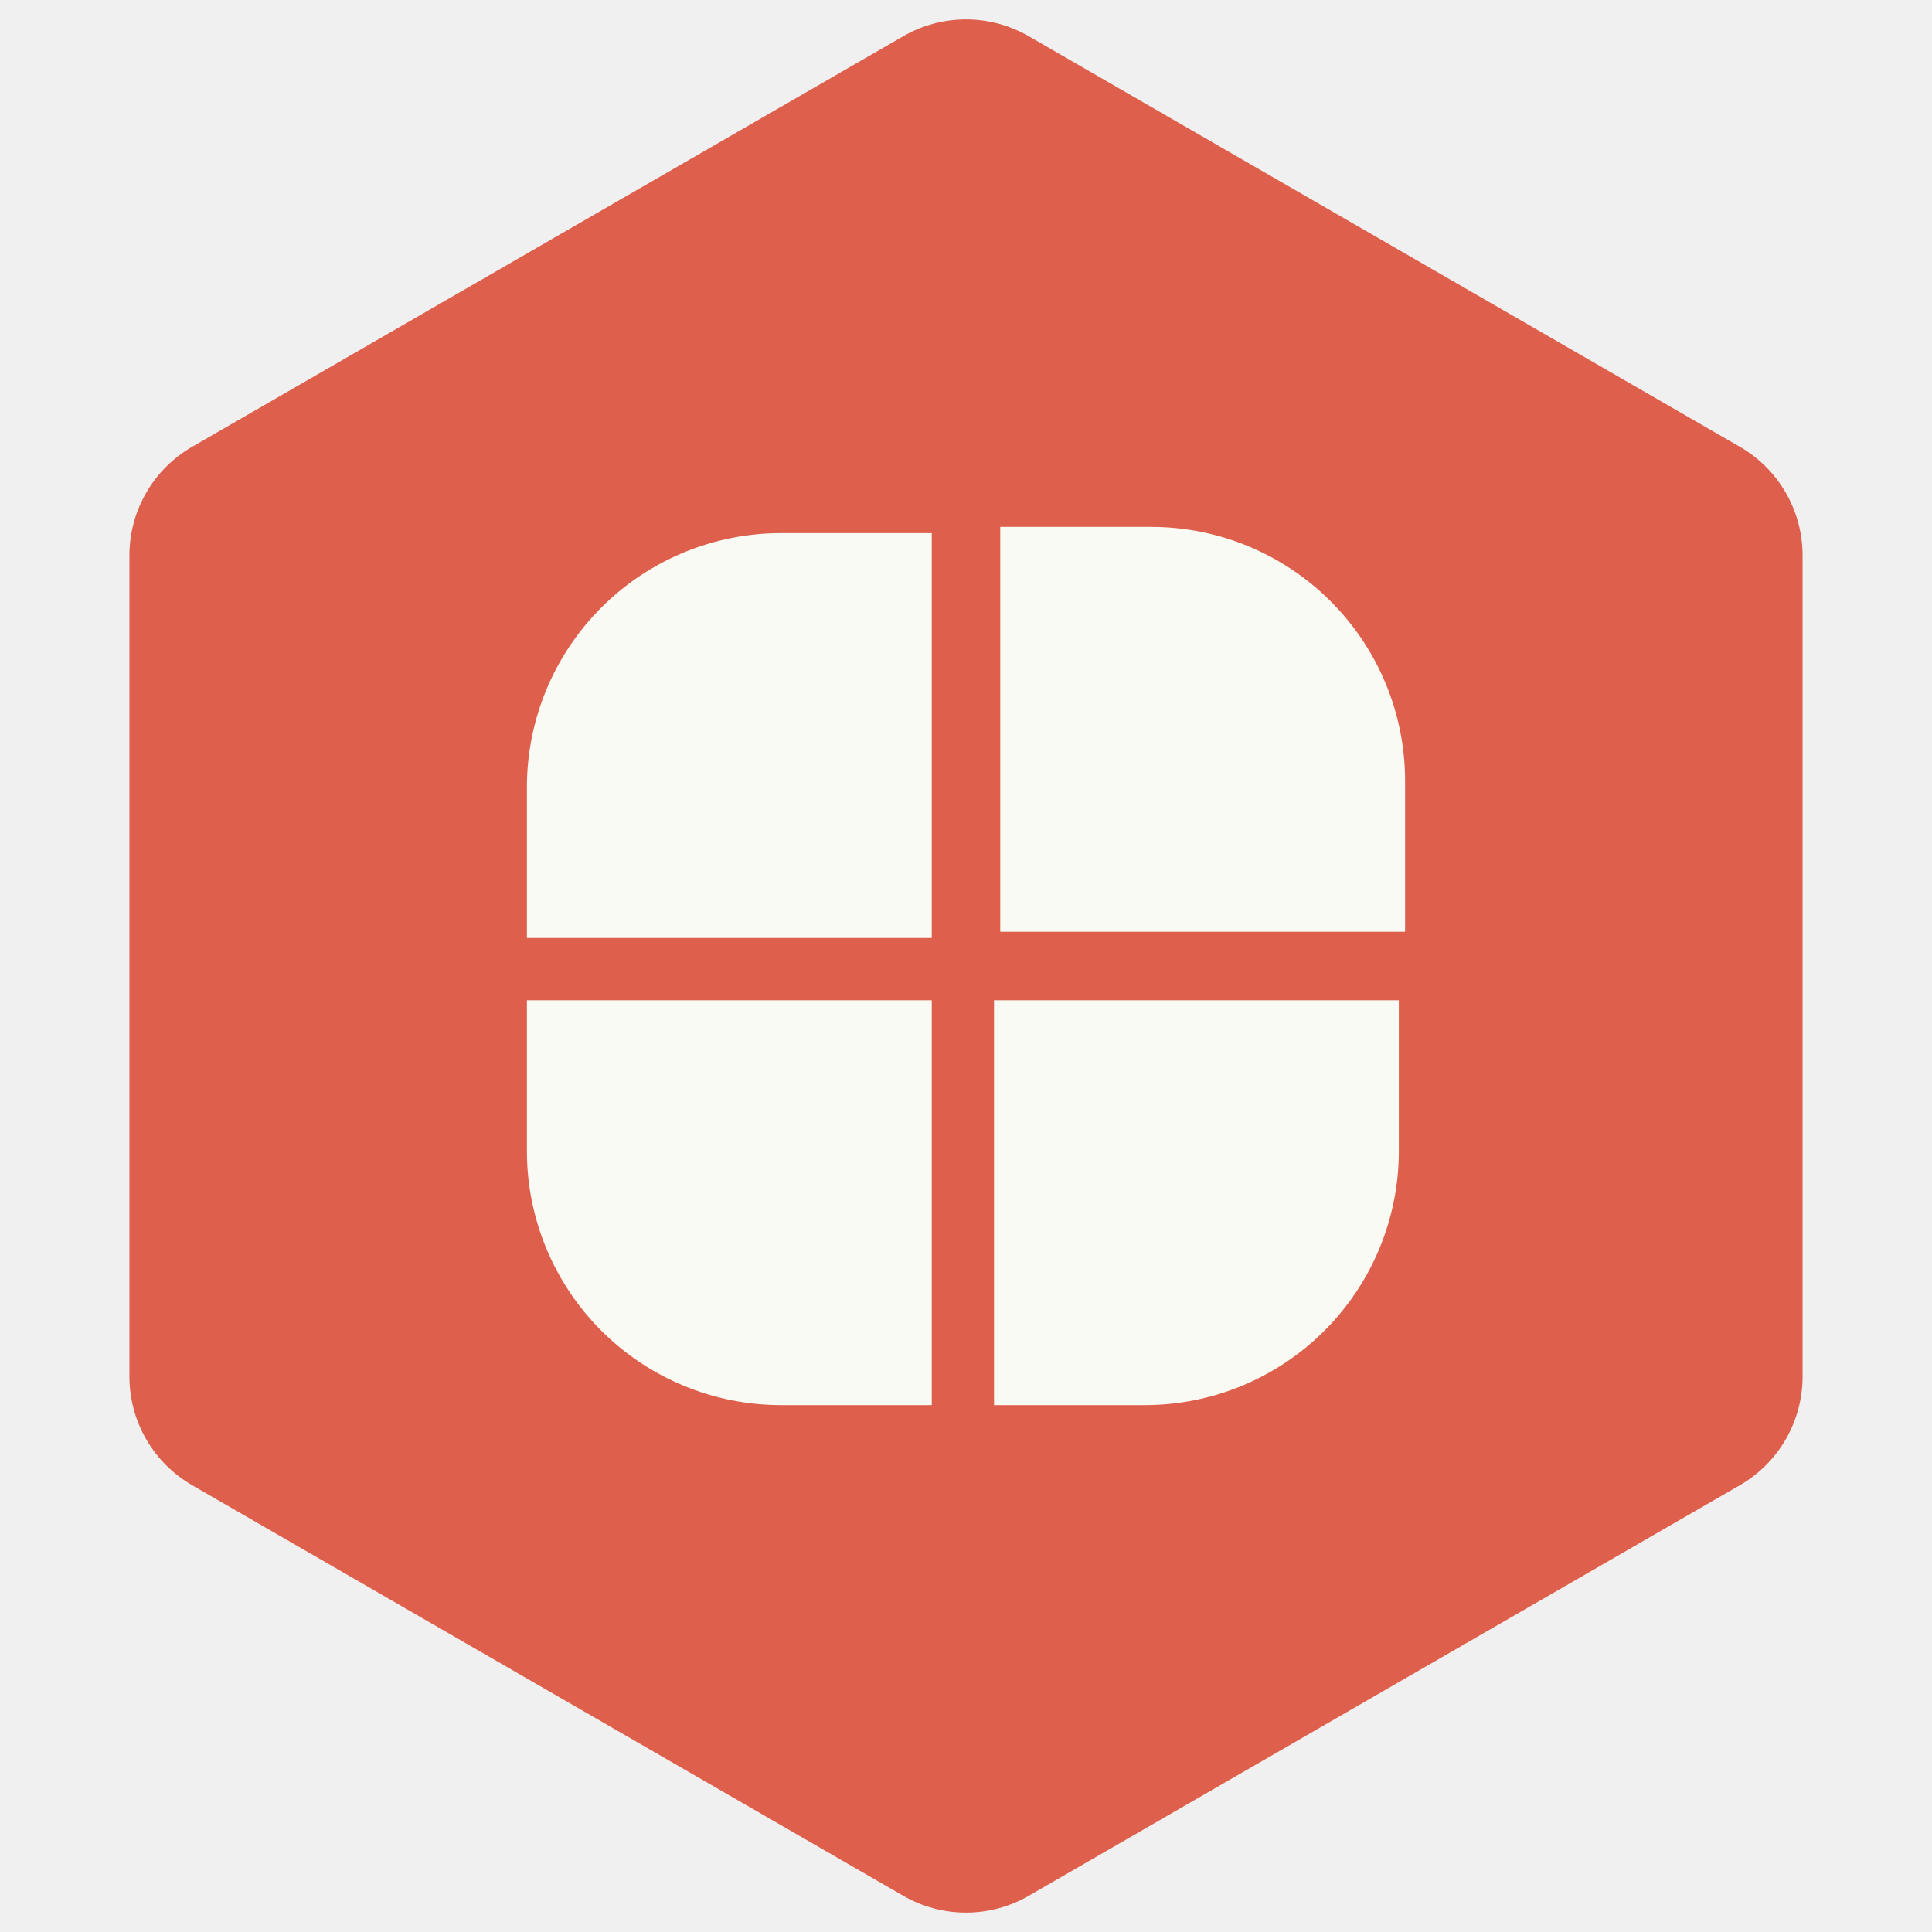
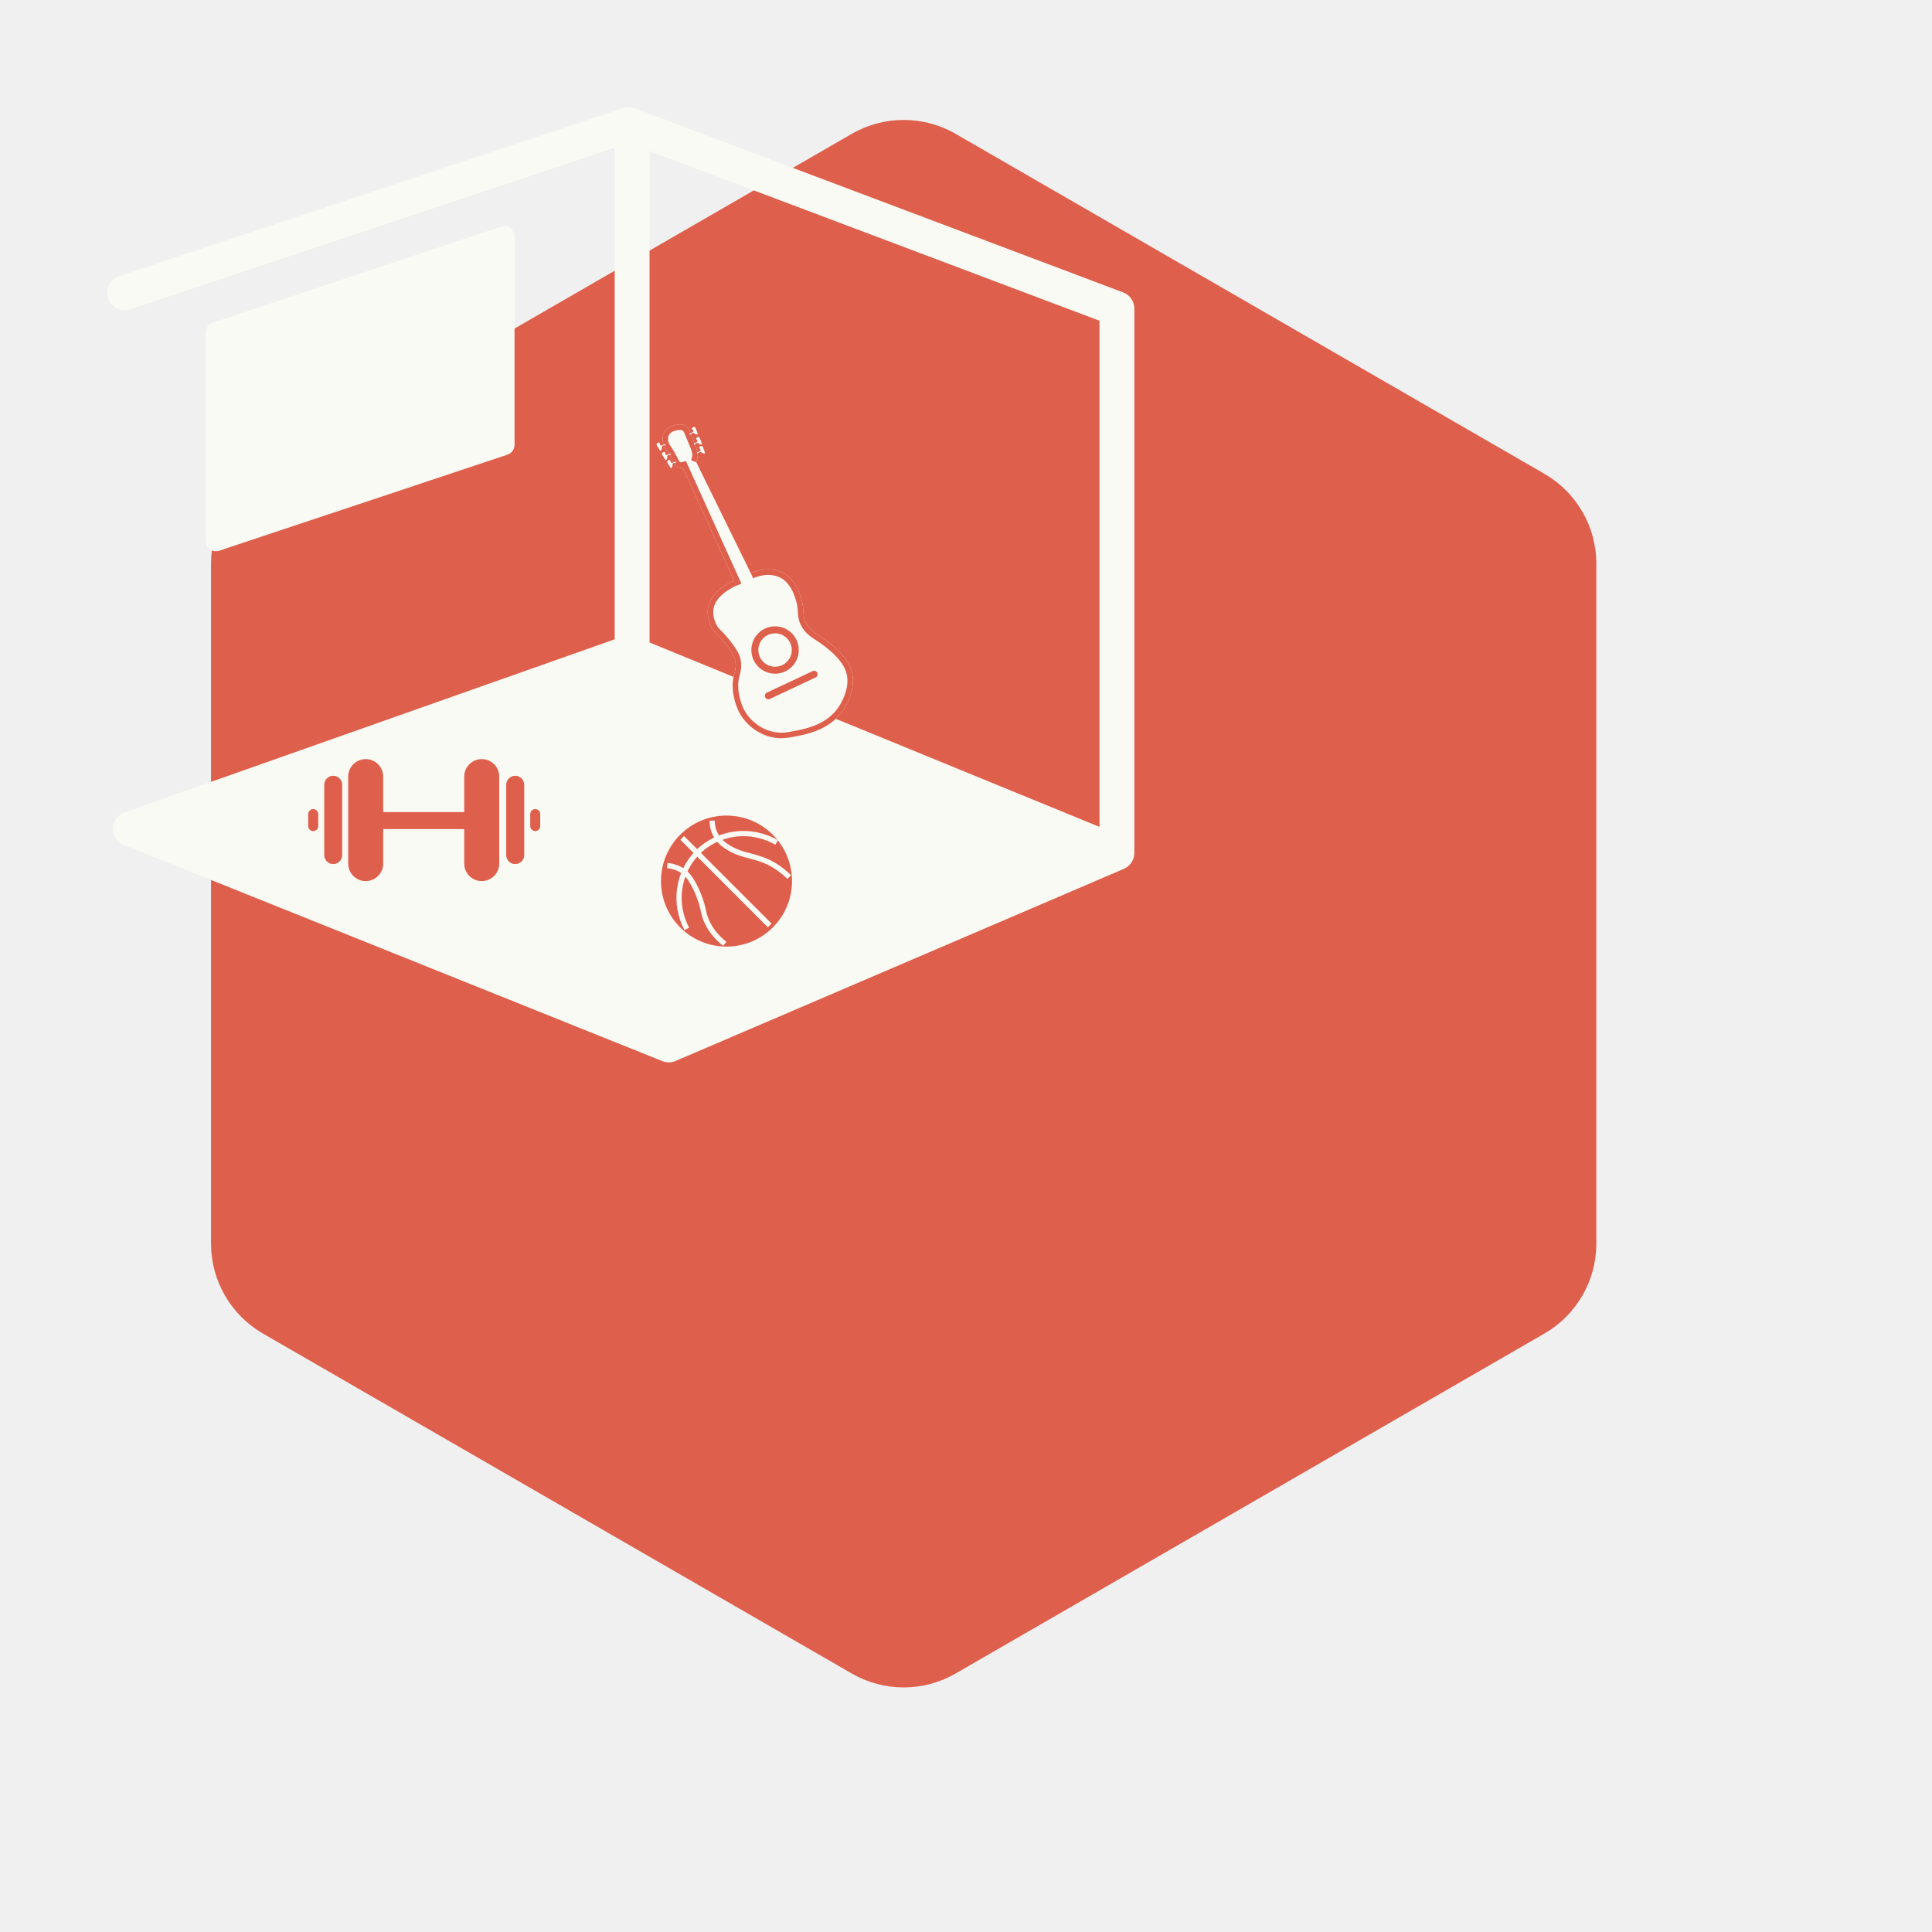
- <svg xmlns="http://www.w3.org/2000/svg" width="77" height="77" viewBox="0 0 77 77" fill="none">
+ <svg xmlns="http://www.w3.org/2000/svg" width="90" height="90" viewBox="-5 -5 93 93" fill="none" preserveAspectRatio="xMidYMin">
  <path d="M36 1.443C37.547 0.55 39.453 0.55 41 1.443L69.342 17.807C70.889 18.7 71.842 20.35 71.842 22.137V54.863C71.842 56.65 70.889 58.3 69.342 59.193L41 75.557C39.453 76.45 37.547 76.45 36 75.557L7.658 59.193C6.111 58.3 5.158 56.65 5.158 54.863V22.137C5.158 20.35 6.111 18.7 7.658 17.807L36 1.443Z" fill="#DE5F4C" />
-   <path d="M37.135 37.383H21V31.372C21 28.688 22.067 26.112 23.965 24.214C25.864 22.315 28.439 21.248 31.124 21.248H37.135V37.383Z" fill="#FAFAF4" />
-   <path d="M56 37.135H39.865V21H45.876C48.561 21 51.136 22.067 53.035 23.965C54.933 25.864 56 28.439 56 31.124V37.135Z" fill="#FAFAF4" />
-   <path d="M37.135 56H31.124C28.439 56 25.864 54.933 23.965 53.035C22.067 51.136 21 48.561 21 45.876V39.865H37.135V56Z" fill="#FAFAF4" />
-   <path d="M45.627 56H39.617V39.865H55.751V45.876C55.751 48.561 54.685 51.136 52.786 53.035C50.887 54.933 48.312 56 45.627 56Z" fill="#FAFAF4" />
+   <path d="M1.278 34.896C9.328 32.2 17.379 29.505 25.428 26.808C33.132 29.89 40.837 32.972 48.541 36.054L26.97 45.299C18.407 41.832 9.842 38.363 1.278 34.896Z" fill="#FAFAF4" />
+   <path d="M1 9.09C9.09 6.393 17.178 3.697 25.268 1C33.101 3.954 40.934 6.907 48.765 9.859V36.054C40.934 32.844 33.101 29.635 25.268 26.424C17.271 29.248 9.275 32.072 1.278 34.896C9.917 38.364 18.556 41.832 27.194 45.299C34.386 42.217 41.575 39.135 48.765 36.054" stroke="#FAFAF4" stroke-width="1.678" stroke-miterlimit="10" stroke-linecap="round" stroke-linejoin="round" />
+   <path d="M25.428 1.385V26.585" stroke="#FAFAF4" stroke-width="1.678" stroke-miterlimit="10" stroke-linecap="round" stroke-linejoin="round" />
+   <path d="M5.398 11.015L19.265 6.393V16.409L5.398 21.031V11.015Z" fill="#FAFAF4" stroke="#FAFAF4" stroke-width="1.007" stroke-miterlimit="10" stroke-linecap="round" stroke-linejoin="round" />
+   <path d="M12.604 37.413C12.139 37.413 11.761 37.035 11.761 36.57V32.383C11.761 31.917 12.139 31.54 12.604 31.54C13.07 31.54 13.446 31.917 13.446 32.383V36.57C13.446 37.035 13.07 37.413 12.604 37.413Z" fill="#DE5F4C" />
+   <path d="M18.189 37.413C17.724 37.413 17.346 37.035 17.346 36.57V32.383C17.346 31.917 17.724 31.54 18.189 31.54C18.654 31.54 19.031 31.917 19.031 32.383V36.57C19.031 37.035 18.654 37.413 18.189 37.413Z" fill="#DE5F4C" />
+   <path d="M12.918 34.91H18.02V34.091H12.918V34.91Z" fill="#DE5F4C" />
+   <path d="M11.039 36.594C10.801 36.594 10.607 36.401 10.607 36.161V32.776C10.607 32.537 10.801 32.343 11.039 32.343C11.279 32.343 11.473 32.537 11.473 32.776V36.161C11.473 36.401 11.279 36.594 11.039 36.594Z" fill="#DE5F4C" />
+   <path d="M19.802 36.594C19.562 36.594 19.368 36.401 19.368 36.161V32.776C19.368 32.537 19.562 32.343 19.802 32.343C20.04 32.343 20.234 32.537 20.234 32.776V36.161C20.234 36.401 20.04 36.594 19.802 36.594Z" fill="#DE5F4C" />
+   <path d="M10.077 35.006C9.944 35.006 9.836 34.898 9.836 34.764V34.188C9.836 34.054 9.944 33.946 10.077 33.946C10.209 33.946 10.318 34.054 10.318 34.188V34.764C10.318 34.898 10.209 35.006 10.077 35.006Z" fill="#DE5F4C" />
+   <path d="M20.764 35.006C20.631 35.006 20.524 34.898 20.524 34.764V34.188C20.524 34.054 20.631 33.946 20.764 33.946C20.897 33.946 21.005 34.054 21.005 34.188V34.764C21.005 34.898 20.897 35.006 20.764 35.006Z" fill="#DE5F4C" />
+   <mask id="path-12-inside-1" fill="white">
+     <path d="M28.517 17.248C28.552 17.153 28.572 17.066 28.582 16.988C28.615 16.746 28.557 16.617 28.193 15.757C28.163 15.684 28.116 15.571 27.999 15.498C27.883 15.424 27.762 15.428 27.675 15.433C27.616 15.436 27.145 15.465 26.962 15.821C26.886 15.97 26.891 16.111 26.896 16.211C26.913 16.5 27.041 16.515 27.351 17.118C27.446 17.304 27.515 17.46 27.675 17.507C27.751 17.53 27.82 17.519 27.869 17.507L30.332 22.952C30.267 22.979 30.175 23.021 30.073 23.081C29.858 23.206 29.249 23.557 29.1 24.183C28.99 24.647 29.181 25.052 29.23 25.155C29.407 25.529 29.589 25.522 30.073 26.192C30.28 26.479 30.362 26.642 30.396 26.841C30.446 27.127 30.37 27.345 30.332 27.489C30.128 28.269 30.48 29.071 30.526 29.175C30.805 29.79 31.397 30.294 32.082 30.47C32.566 30.594 32.953 30.517 33.346 30.438C33.914 30.324 34.995 30.105 35.615 29.142C35.761 28.915 36.26 28.058 35.971 27.229C35.7 26.456 34.784 25.836 34.546 25.674C34.255 25.477 33.982 25.34 33.8 24.993C33.636 24.681 33.704 24.498 33.638 24.118C33.615 23.986 33.43 22.936 32.666 22.562C31.974 22.224 31.259 22.541 31.142 22.595" />
+   </mask>
+   <path d="M28.517 17.248C28.552 17.153 28.572 17.066 28.582 16.988C28.615 16.746 28.557 16.617 28.193 15.757C28.163 15.684 28.116 15.571 27.999 15.498C27.883 15.424 27.762 15.428 27.675 15.433C27.616 15.436 27.145 15.465 26.962 15.821C26.886 15.97 26.891 16.111 26.896 16.211C26.913 16.5 27.041 16.515 27.351 17.118C27.446 17.304 27.515 17.46 27.675 17.507C27.751 17.53 27.82 17.519 27.869 17.507L30.332 22.952C30.267 22.979 30.175 23.021 30.073 23.081C29.858 23.206 29.249 23.557 29.1 24.183C28.99 24.647 29.181 25.052 29.23 25.155C29.407 25.529 29.589 25.522 30.073 26.192C30.28 26.479 30.362 26.642 30.396 26.841C30.446 27.127 30.37 27.345 30.332 27.489C30.128 28.269 30.48 29.071 30.526 29.175C30.805 29.79 31.397 30.294 32.082 30.47C32.566 30.594 32.953 30.517 33.346 30.438C33.914 30.324 34.995 30.105 35.615 29.142C35.761 28.915 36.26 28.058 35.971 27.229C35.7 26.456 34.784 25.836 34.546 25.674C34.255 25.477 33.982 25.34 33.8 24.993C33.636 24.681 33.704 24.498 33.638 24.118C33.615 23.986 33.43 22.936 32.666 22.562C31.974 22.224 31.259 22.541 31.142 22.595" fill="#FAFAF4" />
+   <path d="M28.582 16.988L28.846 17.024L28.846 17.024L28.582 16.988ZM28.193 15.757L27.947 15.858L27.948 15.861L28.193 15.757ZM27.999 15.498L27.856 15.722L27.857 15.723L27.999 15.498ZM27.675 15.433L27.687 15.699L27.691 15.699L27.675 15.433ZM26.962 15.821L26.726 15.7L26.725 15.7L26.962 15.821ZM26.896 16.211L26.631 16.225L26.631 16.226L26.896 16.211ZM27.351 17.118L27.588 16.998L27.587 16.996L27.351 17.118ZM27.675 17.507L27.6 17.762L27.6 17.762L27.675 17.507ZM27.869 17.507L28.111 17.398L28.02 17.197L27.806 17.249L27.869 17.507ZM30.332 22.952L30.435 23.197L30.687 23.091L30.574 22.842L30.332 22.952ZM30.073 23.081L30.206 23.311L30.208 23.31L30.073 23.081ZM29.1 24.183L28.841 24.121L28.841 24.121L29.1 24.183ZM29.23 25.155L28.989 25.268L28.989 25.269L29.23 25.155ZM30.073 26.192L30.288 26.037L30.288 26.037L30.073 26.192ZM30.396 26.841L30.134 26.886L30.135 26.887L30.396 26.841ZM30.332 27.489L30.075 27.421L30.075 27.421L30.332 27.489ZM30.526 29.175L30.283 29.282L30.284 29.285L30.526 29.175ZM32.082 30.47L32.149 30.212L32.148 30.212L32.082 30.47ZM33.346 30.438L33.398 30.699L33.398 30.699L33.346 30.438ZM35.615 29.142L35.839 29.286L35.839 29.285L35.615 29.142ZM35.971 27.229L35.72 27.317L35.72 27.317L35.971 27.229ZM34.546 25.674L34.396 25.894L34.397 25.895L34.546 25.674ZM33.8 24.993L34.035 24.869L34.035 24.869L33.8 24.993ZM33.638 24.118L33.9 24.073L33.9 24.072L33.638 24.118ZM32.666 22.562L32.782 22.323L32.782 22.323L32.666 22.562ZM28.765 17.341C28.809 17.226 28.833 17.119 28.846 17.024L28.319 16.953C28.311 17.012 28.295 17.081 28.268 17.154L28.765 17.341ZM28.846 17.024C28.868 16.857 28.855 16.723 28.789 16.521C28.729 16.338 28.617 16.077 28.438 15.653L27.948 15.861C28.133 16.298 28.233 16.531 28.284 16.687C28.329 16.825 28.329 16.877 28.319 16.953L28.846 17.024ZM28.439 15.656C28.409 15.583 28.335 15.395 28.14 15.273L27.857 15.723C27.896 15.747 27.917 15.785 27.947 15.858L28.439 15.656ZM28.142 15.273C27.948 15.151 27.749 15.163 27.659 15.168L27.691 15.699C27.774 15.694 27.818 15.698 27.856 15.722L28.142 15.273ZM27.663 15.168C27.622 15.17 27.46 15.179 27.277 15.244C27.095 15.308 26.86 15.438 26.726 15.7L27.198 15.943C27.247 15.848 27.34 15.786 27.453 15.745C27.566 15.706 27.669 15.7 27.687 15.699L27.663 15.168ZM26.725 15.7C26.614 15.916 26.625 16.12 26.631 16.225L27.162 16.197C27.157 16.102 27.157 16.023 27.198 15.943L26.725 15.7ZM26.631 16.226C26.636 16.32 26.652 16.402 26.682 16.483C26.711 16.561 26.75 16.627 26.789 16.689C26.866 16.811 26.966 16.951 27.115 17.24L27.587 16.996C27.425 16.681 27.307 16.513 27.238 16.405C27.204 16.351 27.189 16.322 27.18 16.297C27.172 16.275 27.165 16.247 27.162 16.195L26.631 16.226ZM27.114 17.238C27.156 17.32 27.208 17.431 27.273 17.52C27.344 17.619 27.445 17.717 27.6 17.762L27.75 17.252C27.745 17.251 27.732 17.247 27.704 17.209C27.67 17.163 27.641 17.102 27.588 16.998L27.114 17.238ZM27.6 17.762C27.741 17.803 27.863 17.782 27.932 17.766L27.806 17.249C27.778 17.256 27.761 17.256 27.75 17.252L27.6 17.762ZM27.627 17.617L30.09 23.061L30.574 22.842L28.111 17.398L27.627 17.617ZM30.229 22.707C30.157 22.737 30.053 22.784 29.938 22.852L30.208 23.31C30.297 23.258 30.377 23.221 30.435 23.197L30.229 22.707ZM29.939 22.851C29.831 22.914 29.603 23.046 29.382 23.248C29.161 23.451 28.933 23.739 28.841 24.121L29.358 24.244C29.417 24.001 29.567 23.8 29.742 23.64C29.916 23.48 30.1 23.373 30.206 23.311L29.939 22.851ZM28.841 24.121C28.708 24.681 28.939 25.161 28.989 25.268L29.47 25.043C29.424 24.943 29.271 24.612 29.359 24.244L28.841 24.121ZM28.989 25.269C29.098 25.499 29.216 25.617 29.348 25.75C29.472 25.875 29.627 26.029 29.857 26.348L30.288 26.037C30.035 25.685 29.857 25.508 29.725 25.375C29.601 25.25 29.538 25.185 29.47 25.041L28.989 25.269ZM29.857 26.348C30.057 26.625 30.111 26.747 30.134 26.886L30.659 26.796C30.614 26.537 30.503 26.334 30.288 26.037L29.857 26.348ZM30.135 26.887C30.172 27.104 30.117 27.261 30.075 27.421L30.589 27.556C30.623 27.428 30.72 27.15 30.658 26.796L30.135 26.887ZM30.075 27.421C29.845 28.299 30.238 29.179 30.283 29.282L30.769 29.067C30.723 28.963 30.41 28.238 30.589 27.556L30.075 27.421ZM30.284 29.285C30.597 29.973 31.253 30.532 32.016 30.727L32.148 30.212C31.541 30.057 31.014 29.606 30.768 29.065L30.284 29.285ZM32.016 30.727C32.565 30.869 33.006 30.777 33.398 30.699L33.294 30.178C32.9 30.256 32.568 30.32 32.149 30.212L32.016 30.727ZM33.398 30.699C33.958 30.587 35.151 30.354 35.839 29.286L35.392 28.998C34.839 29.857 33.87 30.062 33.294 30.178L33.398 30.699ZM35.839 29.285C35.918 29.162 36.093 28.868 36.21 28.49C36.327 28.112 36.392 27.629 36.221 27.142L35.72 27.317C35.839 27.658 35.8 28.017 35.702 28.333C35.605 28.647 35.458 28.895 35.392 28.998L35.839 29.285ZM36.221 27.142C36.065 26.694 35.731 26.31 35.427 26.027C35.119 25.741 34.816 25.536 34.694 25.454L34.397 25.895C34.514 25.974 34.789 26.16 35.065 26.417C35.346 26.678 35.606 26.991 35.72 27.317L36.221 27.142ZM34.695 25.455C34.374 25.236 34.178 25.142 34.035 24.869L33.564 25.116C33.785 25.538 34.135 25.717 34.396 25.894L34.695 25.455ZM34.035 24.869C33.974 24.753 33.956 24.665 33.947 24.558C33.938 24.453 33.935 24.277 33.9 24.073L33.377 24.163C33.407 24.34 33.403 24.445 33.417 24.604C33.431 24.761 33.462 24.921 33.564 25.116L34.035 24.869ZM33.9 24.072C33.887 24 33.831 23.679 33.673 23.323C33.517 22.971 33.245 22.55 32.782 22.323L32.549 22.801C32.85 22.948 33.054 23.239 33.187 23.539C33.318 23.834 33.366 24.105 33.377 24.165L33.9 24.072ZM32.782 22.323C31.97 21.927 31.151 22.299 31.031 22.354L31.254 22.837C31.367 22.784 31.977 22.521 32.549 22.801L32.782 22.323Z" fill="#DE5F4C" mask="url(#path-12-inside-1)" />
+   <path d="M33.282 26.291C33.282 26.827 32.847 27.262 32.309 27.262C31.773 27.262 31.336 26.827 31.336 26.291C31.336 25.753 31.773 25.318 32.309 25.318C32.847 25.318 33.282 25.753 33.282 26.291Z" stroke="#DE5F4C" stroke-width="0.336" stroke-miterlimit="10" stroke-linecap="round" stroke-linejoin="round" />
+   <path d="M31.985 28.494L34.189 27.457" stroke="#DE5F4C" stroke-width="0.336" stroke-miterlimit="10" stroke-linecap="round" stroke-linejoin="round" />
+   <path d="M26.993 16.373C26.879 16.453 26.825 16.455 26.799 16.438C26.756 16.409 26.779 16.329 26.735 16.308C26.697 16.289 26.625 16.323 26.605 16.373C26.589 16.41 26.638 16.485 26.735 16.632C26.761 16.674 26.779 16.7 26.799 16.697C26.838 16.691 26.865 16.567 26.865 16.567C26.854 16.535 26.861 16.512 26.865 16.502C26.886 16.449 26.964 16.419 27.059 16.438" fill="#FAFAF4" />
+   <path d="M27.253 16.826C27.137 16.907 27.085 16.908 27.059 16.891C27.015 16.862 27.038 16.782 26.994 16.761C26.955 16.743 26.884 16.777 26.865 16.826C26.849 16.862 26.898 16.937 26.994 17.085C27.021 17.127 27.039 17.153 27.059 17.151C27.098 17.144 27.123 17.021 27.123 17.021C27.114 16.988 27.119 16.966 27.123 16.957C27.144 16.904 27.224 16.873 27.318 16.891" fill="#FAFAF4" />
+   <path d="M27.506 17.21C27.39 17.291 27.338 17.292 27.31 17.274C27.267 17.246 27.291 17.166 27.246 17.145C27.208 17.127 27.136 17.16 27.116 17.21C27.102 17.246 27.149 17.321 27.246 17.469C27.272 17.51 27.291 17.537 27.31 17.534C27.351 17.528 27.376 17.405 27.376 17.404C27.366 17.371 27.372 17.35 27.376 17.34C27.397 17.287 27.476 17.256 27.57 17.274" fill="#FAFAF4" />
+   <path d="M28.201 15.865C28.336 15.823 28.368 15.781 28.371 15.749C28.375 15.698 28.298 15.667 28.308 15.62C28.317 15.578 28.387 15.541 28.438 15.557C28.476 15.566 28.506 15.65 28.565 15.816C28.581 15.863 28.59 15.893 28.577 15.908C28.548 15.935 28.434 15.88 28.434 15.88C28.414 15.852 28.393 15.844 28.383 15.841C28.329 15.825 28.256 15.869 28.212 15.955" fill="#FAFAF4" />
+   <path d="M28.402 16.346C28.536 16.305 28.57 16.263 28.573 16.232C28.577 16.181 28.5 16.149 28.509 16.102C28.518 16.06 28.589 16.025 28.64 16.039C28.678 16.048 28.708 16.132 28.766 16.3C28.783 16.346 28.792 16.376 28.777 16.39C28.749 16.418 28.636 16.361 28.636 16.361C28.616 16.334 28.595 16.326 28.585 16.323C28.53 16.306 28.457 16.351 28.414 16.438" fill="#FAFAF4" />
+   <path d="M28.552 16.78C28.686 16.738 28.72 16.697 28.722 16.666C28.726 16.613 28.649 16.583 28.659 16.536C28.669 16.494 28.738 16.457 28.789 16.472C28.827 16.482 28.857 16.566 28.916 16.733C28.932 16.78 28.941 16.81 28.927 16.823C28.898 16.852 28.785 16.796 28.785 16.796C28.766 16.768 28.745 16.76 28.734 16.756C28.68 16.742 28.607 16.785 28.564 16.872" fill="#FAFAF4" />
+   <path d="M32.992 37.413C32.992 39.081 31.64 40.433 29.972 40.433C28.304 40.433 26.951 39.081 26.951 37.413C26.951 35.744 28.304 34.392 29.972 34.392C31.64 34.392 32.992 35.744 32.992 37.413Z" fill="#DE5F4C" />
+   <path d="M32.992 37.413C32.992 39.081 31.64 40.433 29.972 40.433C28.304 40.433 26.951 39.081 26.951 37.413C26.951 35.744 28.304 34.392 29.972 34.392C31.64 34.392 32.992 35.744 32.992 37.413Z" stroke="#DE5F4C" stroke-width="0.266" stroke-miterlimit="10" />
+   <path d="M27.839 35.335L32.051 39.547" stroke="#FAFAF4" stroke-width="0.252" stroke-miterlimit="10" />
+   <path d="M28.06 39.713C27.415 38.505 27.622 37.018 28.558 36.054C29.547 35.04 31.133 34.826 32.384 35.556" stroke="#FAFAF4" stroke-width="0.252" stroke-miterlimit="10" />
+   <path d="M27.118 36.664C27.312 36.684 27.609 36.743 27.895 36.942C27.979 37.001 28.279 37.224 28.615 38.05C28.91 38.777 28.821 38.959 29.058 39.435C29.272 39.864 29.576 40.188 29.889 40.433" stroke="#FAFAF4" stroke-width="0.252" stroke-miterlimit="10" />
+   <path d="M29.279 34.502C29.282 34.67 29.311 34.977 29.501 35.28C29.637 35.496 29.805 35.628 29.944 35.723C30.577 36.154 31.119 36.161 31.718 36.387C32.043 36.509 32.502 36.741 32.992 37.218" stroke="#FAFAF4" stroke-width="0.252" stroke-miterlimit="10" />
</svg>
